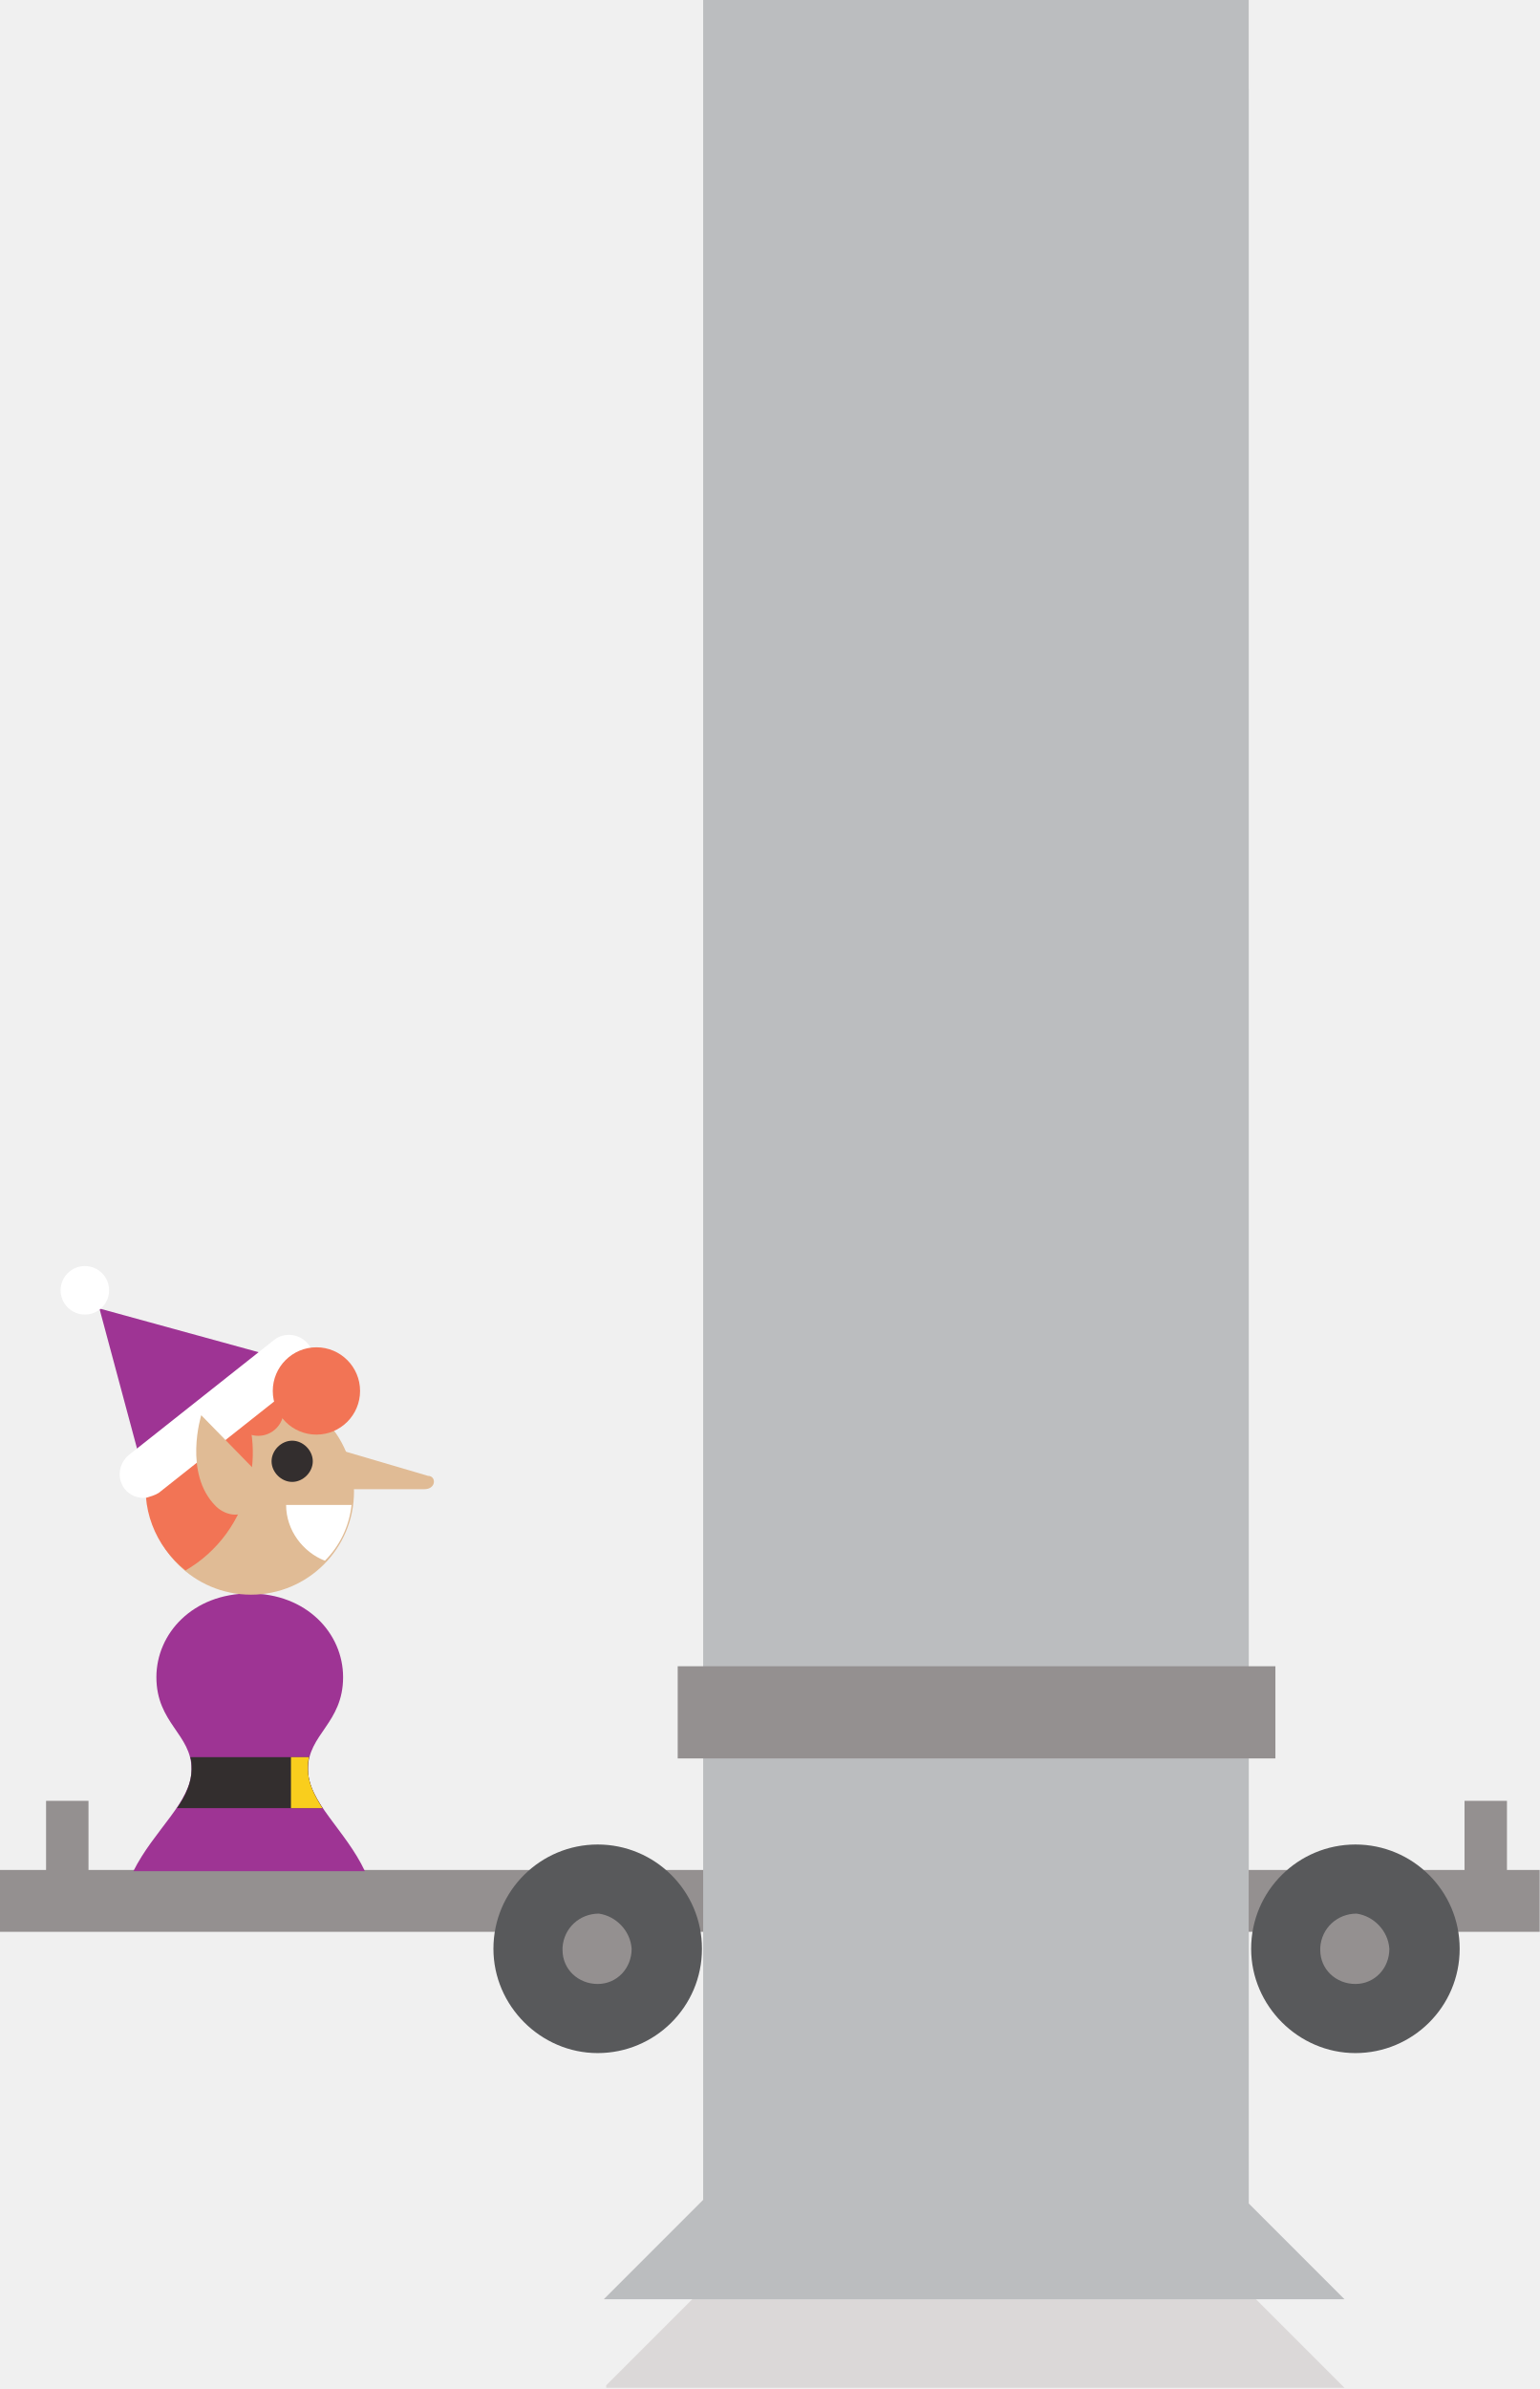
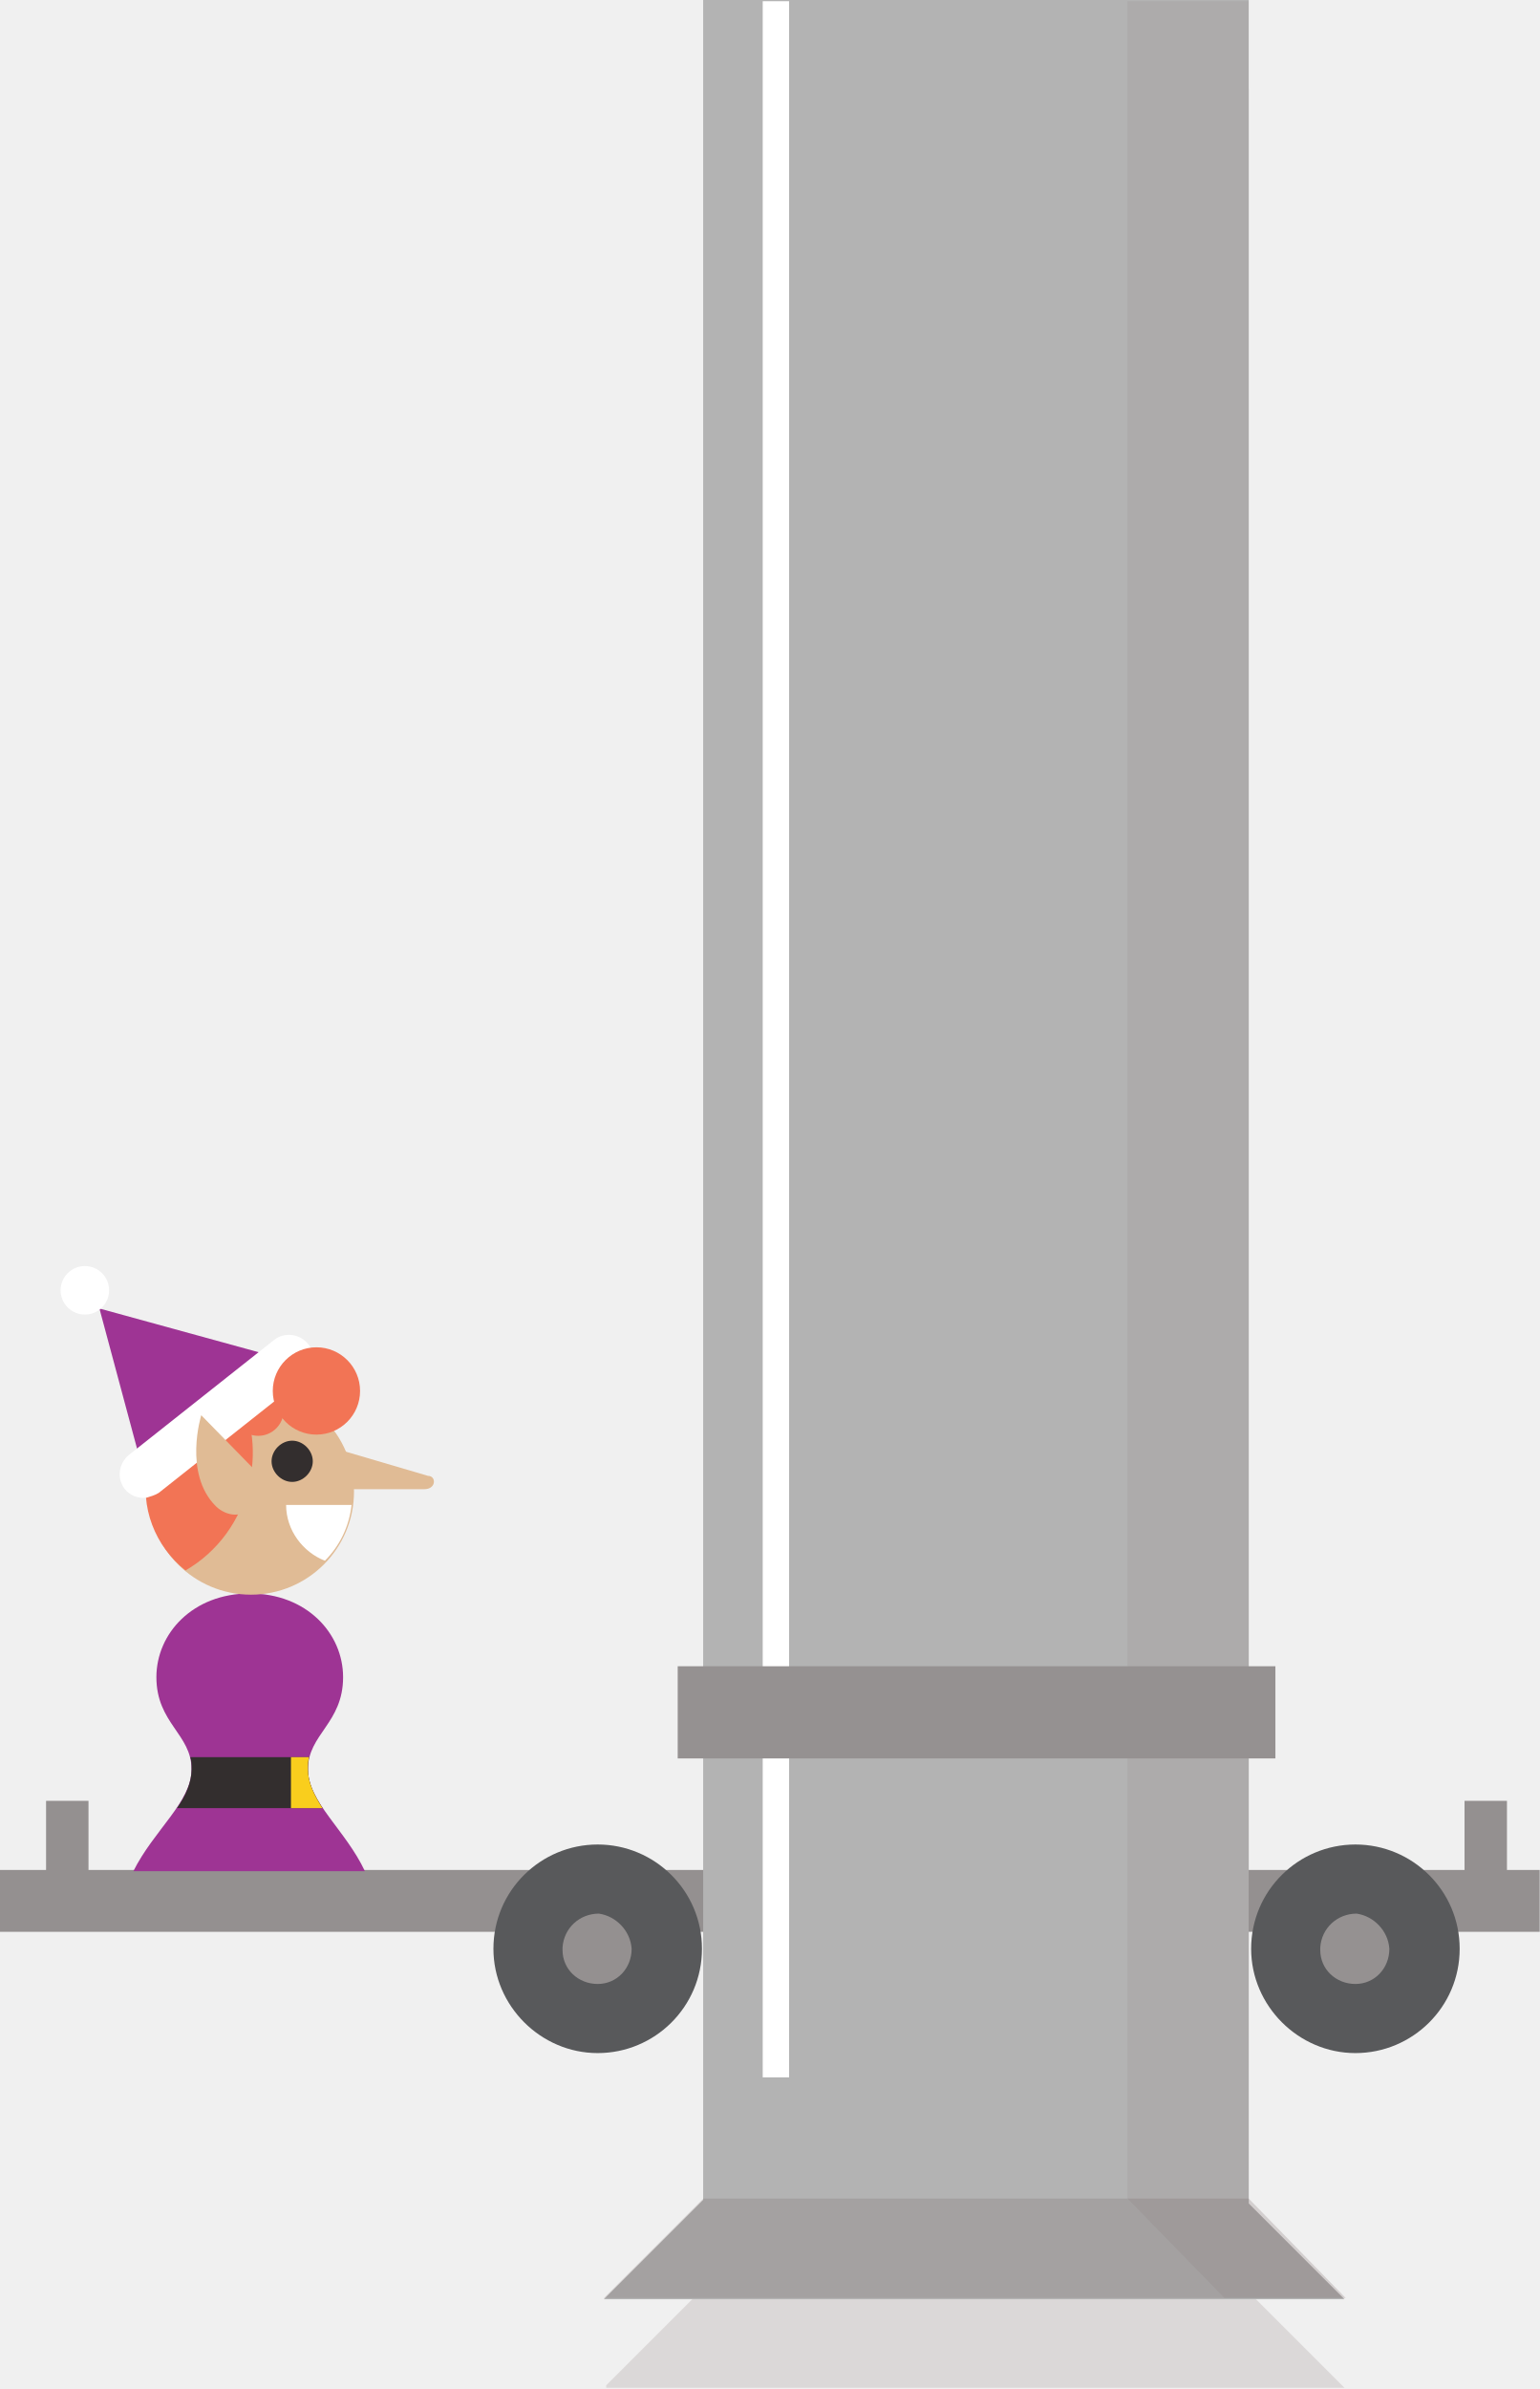
<svg xmlns="http://www.w3.org/2000/svg" xmlns:xlink="http://www.w3.org/1999/xlink" width="127" height="197" viewBox="0 0 127 197">
  <style>.st0{fill:#949090}.st4{fill:#58595b}.st5{fill:#9e3494}.st6{fill:#e0bb95}.st7{fill:#332e2e}.st9{fill:#f27455}.st10{fill:#fff}</style>
  <path class="st0" d="M3.8 148.5h3.5v6H3.8v-6zm117 0h3.5v6h-3.5v-6z" />
  <path class="st0" d="M0 154.2h127v5.1H0v-5.1z" />
  <g opacity=".1">
    <g>
      <g>
-         <defs>
-           <path id="SVGID_1_" d="M50 7.3h61.1v189.6H50z" />
-         </defs>
-         <clipPath id="SVGID_2_">
-           <use xlink:href="#SVGID_1_" overflow="visible" />
-         </clipPath>
-         <path d="M110.9 196.9L103 189V7.3H58v181.4l-8.2 8.2h61.1z" clip-path="url(#SVGID_2_)" fill="#230000" />
+         <g>
+           <g>
+             <defs>
+               <path id="SVGID_1_" d="M50 7.3h61.1v189.6H50z" />
+             </defs>
+             <clipPath id="SVGID_2_">
+               <use xlink:href="#SVGID_1_" overflow="visible" />
+             </clipPath>
+             <path d="M110.9 196.9L103 189V7.3H58v181.4l-8.2 8.2h61.1z" clip-path="url(#SVGID_2_)" fill="#230000" />
+           </g>
+         </g>
      </g>
    </g>
  </g>
-   <path d="M110.9 189.6l-7.9-7.9V0H58v181.4l-8.2 8.2h61.1z" fill="#bbbdbf" />
+   <path d="M110.9 189.6l-7.9-7.9V0H58v181.4l-8.2 8.2h61.1z" fill="#b3b3b3" />
  <path class="st4" d="M57.9 160.7c0 4.8-3.9 8.6-8.6 8.6s-8.6-3.9-8.6-8.6c0-4.8 3.9-8.6 8.6-8.6s8.6 3.8 8.6 8.6" />
  <path class="st0" d="M52.1 160.7c0 1.6-1.2 2.9-2.8 2.9s-2.9-1.2-2.9-2.8v-.2c.1-1.6 1.4-2.8 3-2.8 1.4.2 2.6 1.4 2.7 2.9" />
  <path class="st4" d="M120.4 160.7c0 4.8-3.9 8.6-8.6 8.6s-8.6-3.9-8.6-8.6c0-4.8 3.9-8.6 8.6-8.6s8.6 3.8 8.6 8.6" />
-   <path class="st0" d="M114.6 160.7c0 1.6-1.2 2.9-2.8 2.9-1.6 0-2.9-1.2-2.9-2.8v-.2c.1-1.6 1.4-2.8 3-2.8 1.4.2 2.6 1.4 2.7 2.9m-58.7-23.3h49.3v7.6H55.9v-7.6z" />
  <path class="st5" d="M25.4 145.9c0-2.9 2.9-3.8 2.9-7.6 0-3.6-3-6.9-7.7-6.9s-7.7 3.3-7.7 6.9c0 3.8 2.9 4.7 2.9 7.6 0 2.7-3.1 5-4.8 8.4h19.1c-1.6-3.4-4.7-5.7-4.7-8.4z" />
  <path class="st6" d="M28.5 119.7l6.8 2c.7 0 .7 1.1-.3 1.1h-8.1l1.6-3.1z" />
  <path class="st7" d="M15.7 144.9c.1.3.1.6.1 1 0 1.1-.5 2.2-1.2 3.2h12c-.7-1.1-1.2-2.1-1.2-3.2 0-.4 0-.7.1-1h-9.8z" />
  <g>
-     <defs>
-       <path id="SVGID_3_" d="M24 144.9h2.7v4.2H24z" />
-     </defs>
-     <clipPath id="SVGID_4_">
-       <use xlink:href="#SVGID_3_" overflow="visible" />
-     </clipPath>
-     <path d="M15.7 144.9c.1.3.1.6.1 1 0 1.1-.5 2.2-1.2 3.2h12c-.7-1.1-1.2-2.1-1.2-3.2 0-.4 0-.7.1-1h-9.8z" clip-path="url(#SVGID_4_)" fill="#f9ce1d" />
+     <g>
+       <g>
+         <defs>
+           <path id="SVGID_3_" d="M24 144.9h2.7v4.2H24z" />
+         </defs>
+         <clipPath id="SVGID_4_">
+           <use xlink:href="#SVGID_3_" overflow="visible" />
+         </clipPath>
+         <path d="M15.7 144.9c.1.3.1.6.1 1 0 1.1-.5 2.2-1.2 3.2h12c-.7-1.1-1.2-2.1-1.2-3.2 0-.4 0-.7.1-1h-9.8z" clip-path="url(#SVGID_4_)" fill="#f9ce1d" />
+       </g>
+     </g>
  </g>
  <circle class="st6" cx="20.7" cy="123" r="8.5" />
-   <path class="st7" d="M25.8 120.5c0 .9-.8 1.7-1.7 1.7-.9 0-1.7-.8-1.7-1.7 0-.9.8-1.7 1.7-1.7.9 0 1.7.8 1.7 1.7z" />
+   <path class="st7" d="M25.8 120.5c0 .9-.8 1.7-1.7 1.7-.9 0-1.7-.8-1.7-1.7 0-.9.8-1.7 1.7-1.7s1.7.8 1.7 1.7z" />
  <circle class="st9" cx="21.3" cy="116.3" r="2.1" />
  <path class="st9" d="M20.6 122.1c.6-2.7.1-5.4-1.1-7.7-3.5.4-6.5 3-7.3 6.6-.7 3.3.6 6.5 3.1 8.5 2.6-1.5 4.6-4.1 5.3-7.4z" />
-   <path class="st5" d="M11.8 121.3l-3.6-13.4 15.3 4.2z" />
+   <path class="st5" d="M11.8 121.3l-3.6-13.4 15.3 4.2-11.7 9.2z" />
  <g>
    <path class="st10" d="M12.1 123.5c-.7.1-1.4-.2-1.8-.7-.7-.9-.5-2.1.3-2.8l12-9.5c.9-.7 2.1-.5 2.8.3.7.9.5 2.1-.3 2.8l-12 9.5c-.3.2-.7.3-1 .4z" />
  </g>
  <circle class="st10" cx="7" cy="106.4" r="2" />
  <circle class="st9" cx="26.1" cy="114.7" r="3.6" />
  <path class="st6" d="M16.6 116.7s-1.5 4.8 1.2 7.5c.4.4 1 .7 1.6.7 1.2 0 2.2-1 2.2-2.2 0-.6-.3-1.2-.7-1.6l-4.3-4.4z" />
  <path class="st10" d="M29 124.1h-5.4c0 2.1 1.4 3.9 3.2 4.6 1.2-1.2 2-2.8 2.2-4.6z" />
+   <g>
+     <path opacity=".05" fill="#230000" d="M103 181.3V.1H93v181.2l8 8.2h10z" />
+     <path opacity=".1" fill="#230000" d="M103 181.3H58l-8.2 8.2H111z" />
+     <path fill="none" stroke="#fff" stroke-width="2.175" stroke-linejoin="round" stroke-miterlimit="10" d="M64 .1v171.2" />
+   </g>
+   <path d="M114.6 160.7c0 1.6-1.2 2.9-2.8 2.9-1.6 0-2.9-1.2-2.9-2.8v-.2c.1-1.6 1.4-2.8 3-2.8 1.4.2 2.6 1.4 2.7 2.9m-58.7-23.3h49.3v7.6H55.9v-7.6z" fill="#959191" />
</svg>
